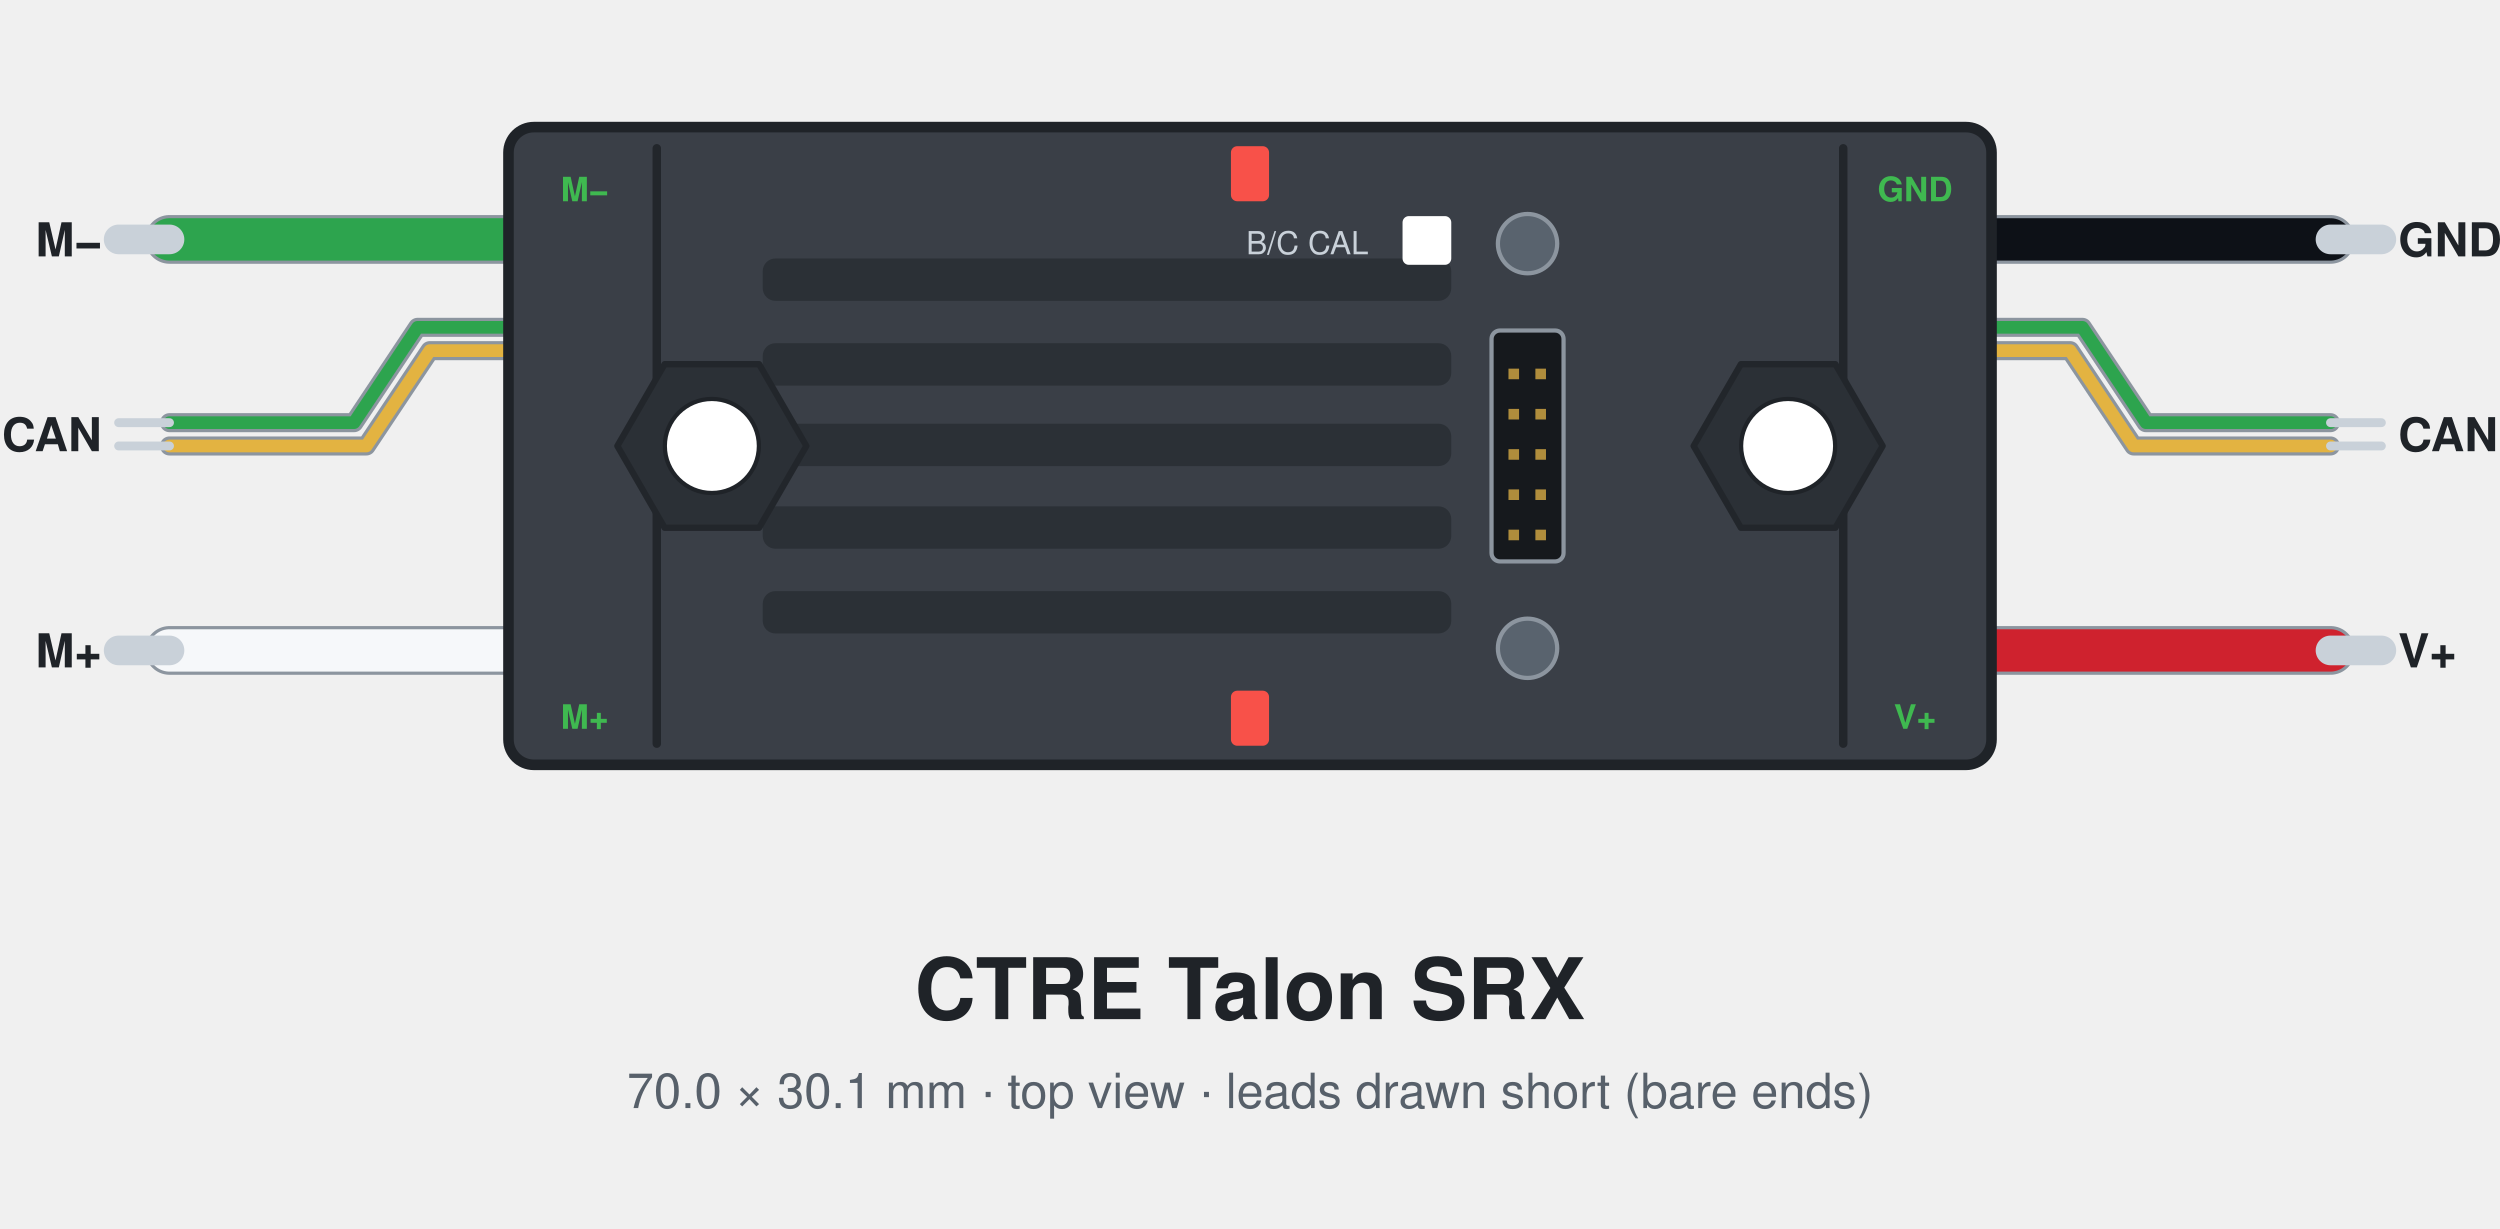
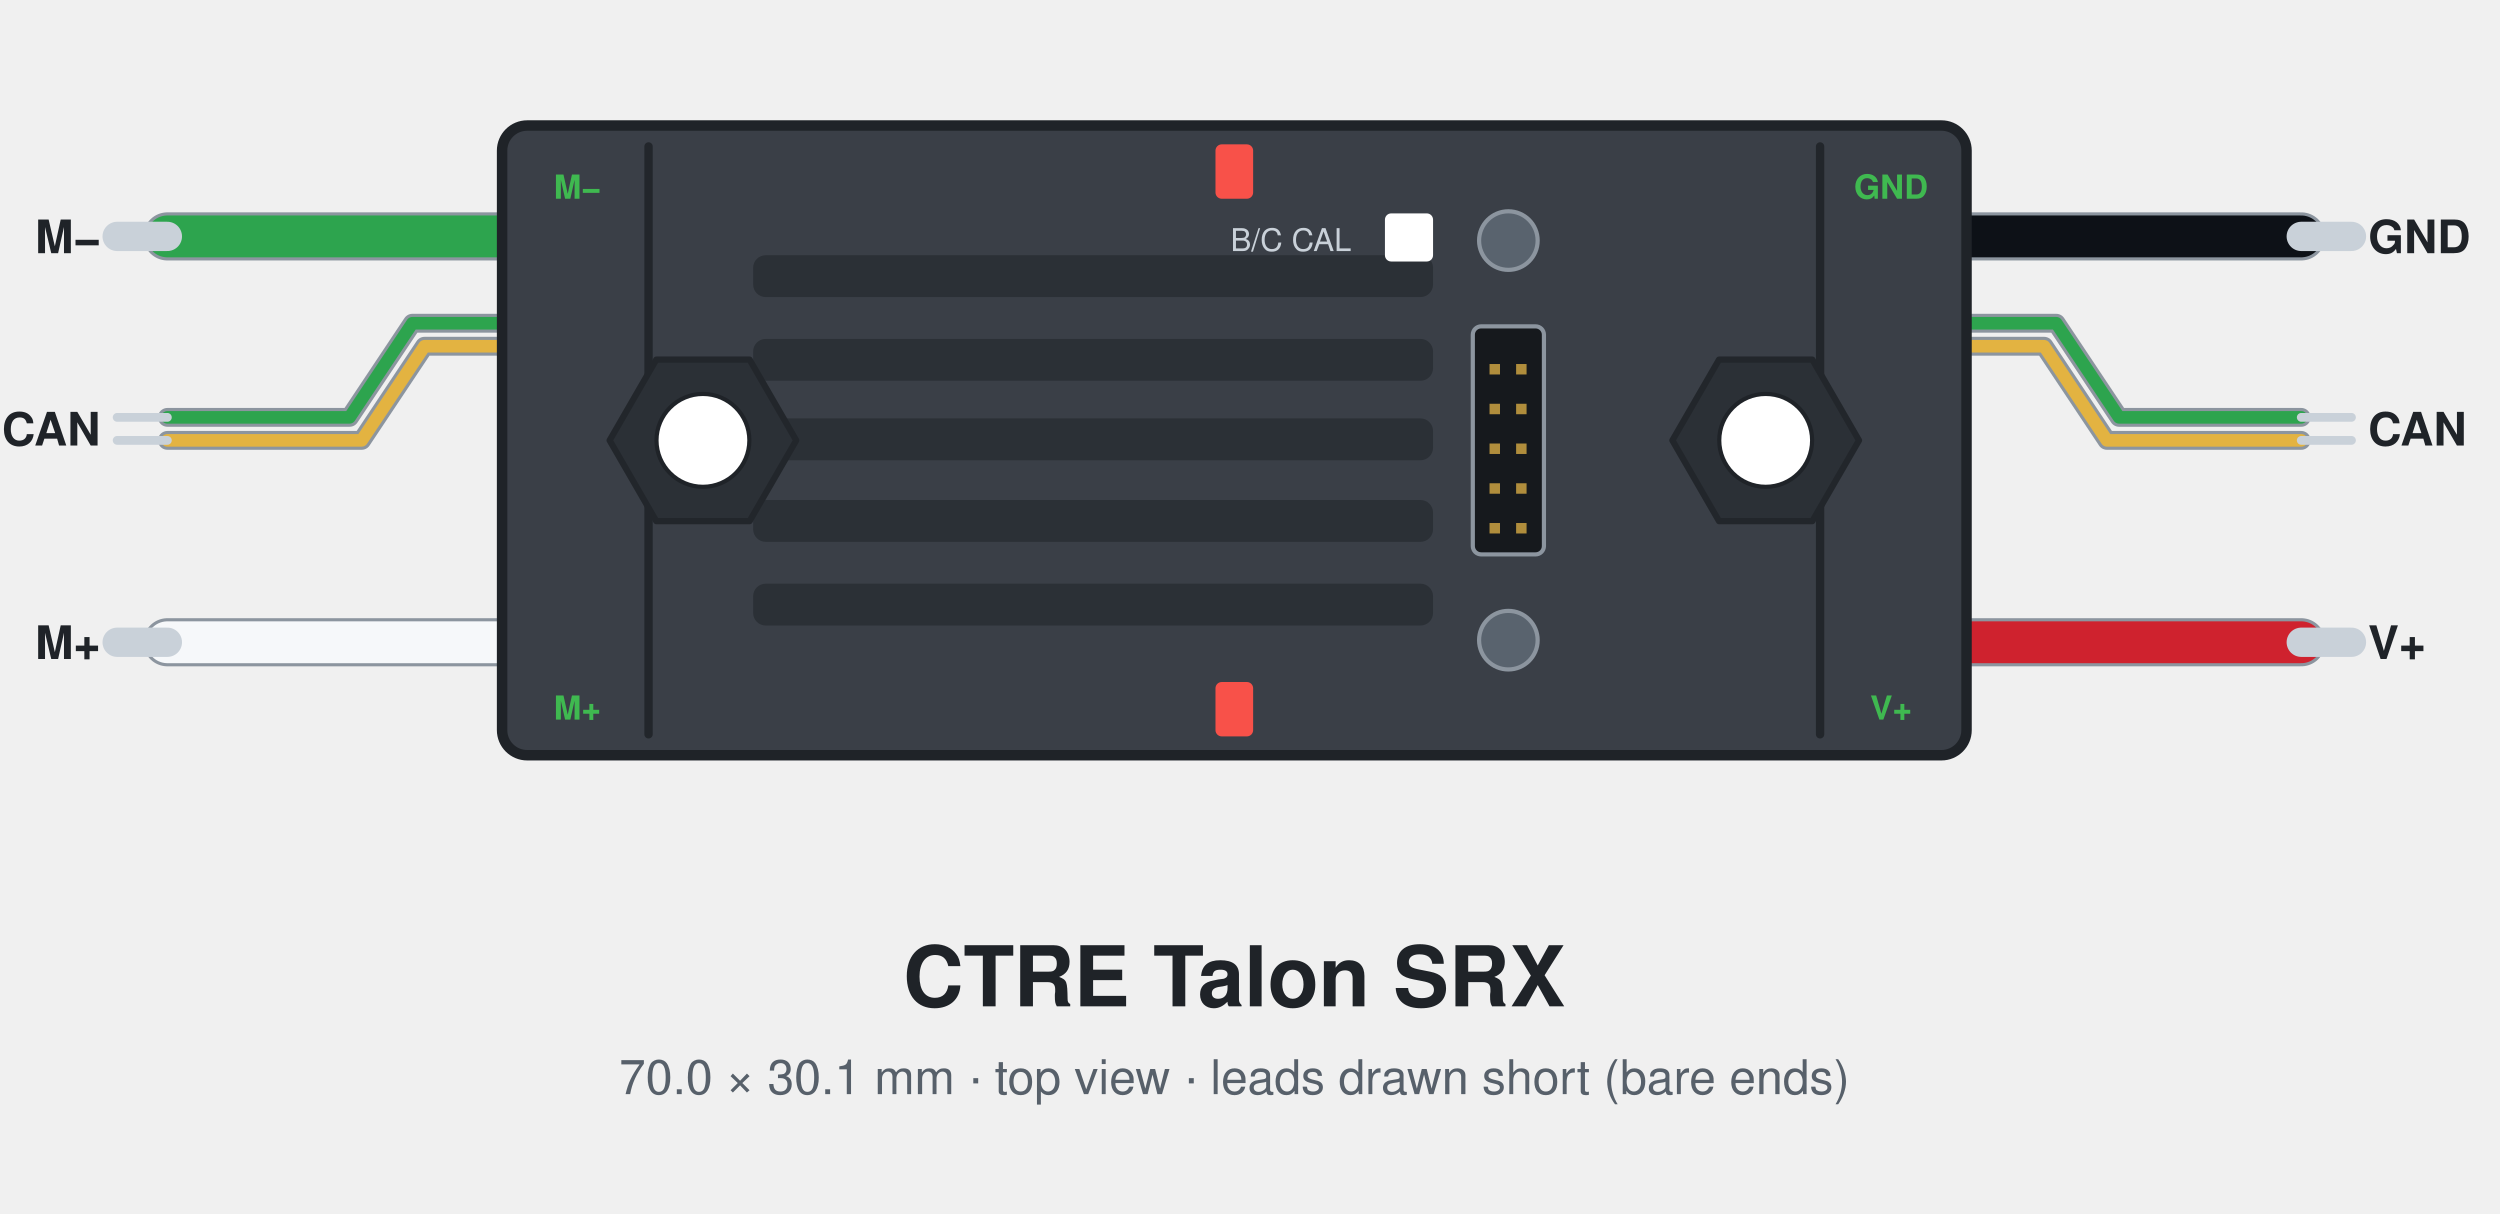
- <svg xmlns="http://www.w3.org/2000/svg" viewBox="-24 -6 118 58" width="118mm" height="58mm" font-family="Helvetica, Arial, sans-serif">
+ <svg xmlns="http://www.w3.org/2000/svg" viewBox="-24 -6 119.5 58" width="119.5mm" height="58mm" font-family="Helvetica, Arial, sans-serif">
  <path d="M 0 5.3 L -16 5.3" fill="none" stroke="#8c959f" stroke-width="2.3" stroke-linejoin="round" stroke-linecap="round" />
  <path d="M 0 5.3 L -16 5.3" fill="none" stroke="#2da44e" stroke-width="2" stroke-linejoin="round" stroke-linecap="round" />
  <path d="M 0 24.7 L -16 24.7" fill="none" stroke="#8c959f" stroke-width="2.3" stroke-linejoin="round" stroke-linecap="round" />
  <path d="M 0 24.7 L -16 24.7" fill="none" stroke="#f6f8fa" stroke-width="2" stroke-linejoin="round" stroke-linecap="round" />
  <path d="M 70 5.3 L 86 5.3" fill="none" stroke="#8c959f" stroke-width="2.3" stroke-linejoin="round" stroke-linecap="round" />
  <path d="M 70 5.3 L 86 5.3" fill="none" stroke="#0d1117" stroke-width="2" stroke-linejoin="round" stroke-linecap="round" />
  <path d="M 70 24.7 L 86 24.7" fill="none" stroke="#8c959f" stroke-width="2.3" stroke-linejoin="round" stroke-linecap="round" />
  <path d="M 70 24.7 L 86 24.7" fill="none" stroke="#cf222e" stroke-width="2" stroke-linejoin="round" stroke-linecap="round" />
  <path d="M 0 10.55 L -3.71 10.55 L -6.71 15.05 L -16 15.05" fill="none" stroke="#8c959f" stroke-width="0.9" stroke-linejoin="round" stroke-linecap="round" />
  <path d="M 0 10.55 L -3.71 10.55 L -6.71 15.05 L -16 15.05" fill="none" stroke="#e3b341" stroke-width="0.6" stroke-linejoin="round" stroke-linecap="round" />
  <path d="M 0 9.45 L -4.29 9.45 L -7.29 13.95 L -16 13.95" fill="none" stroke="#8c959f" stroke-width="0.9" stroke-linejoin="round" stroke-linecap="round" />
  <path d="M 0 9.45 L -4.29 9.45 L -7.29 13.95 L -16 13.95" fill="none" stroke="#2da44e" stroke-width="0.6" stroke-linejoin="round" stroke-linecap="round" />
  <path d="M 70 9.45 L 74.29 9.45 L 77.29 13.95 L 86 13.95" fill="none" stroke="#8c959f" stroke-width="0.9" stroke-linejoin="round" stroke-linecap="round" />
  <path d="M 70 9.45 L 74.29 9.45 L 77.29 13.95 L 86 13.95" fill="none" stroke="#2da44e" stroke-width="0.6" stroke-linejoin="round" stroke-linecap="round" />
  <path d="M 70 10.55 L 73.71 10.55 L 76.71 15.05 L 86 15.05" fill="none" stroke="#8c959f" stroke-width="0.9" stroke-linejoin="round" stroke-linecap="round" />
  <path d="M 70 10.55 L 73.71 10.55 L 76.71 15.05 L 86 15.05" fill="none" stroke="#e3b341" stroke-width="0.6" stroke-linejoin="round" stroke-linecap="round" />
  <path d="M -16 5.3 L -18.4 5.3" fill="none" stroke="#c9d1d9" stroke-width="1.4" stroke-linejoin="round" stroke-linecap="round" />
  <path d="M 86 5.3 L 88.4 5.3" fill="none" stroke="#c9d1d9" stroke-width="1.4" stroke-linejoin="round" stroke-linecap="round" />
  <path d="M -16 24.7 L -18.4 24.7" fill="none" stroke="#c9d1d9" stroke-width="1.4" stroke-linejoin="round" stroke-linecap="round" />
  <path d="M 86 24.7 L 88.4 24.7" fill="none" stroke="#c9d1d9" stroke-width="1.4" stroke-linejoin="round" stroke-linecap="round" />
  <path d="M -16 13.95 L -18.4 13.95" fill="none" stroke="#c9d1d9" stroke-width="0.42" stroke-linejoin="round" stroke-linecap="round" />
  <path d="M 86 13.95 L 88.4 13.95" fill="none" stroke="#c9d1d9" stroke-width="0.42" stroke-linejoin="round" stroke-linecap="round" />
  <path d="M -16 15.05 L -18.4 15.05" fill="none" stroke="#c9d1d9" stroke-width="0.42" stroke-linejoin="round" stroke-linecap="round" />
  <path d="M 86 15.05 L 88.4 15.05" fill="none" stroke="#c9d1d9" stroke-width="0.42" stroke-linejoin="round" stroke-linecap="round" />
  <rect x="0" y="0" width="70" height="30.1" rx="1.2" fill="#3a3f47" stroke="#1f2328" stroke-width="0.5" />
  <path d="M 7 1 L 7 29.1" fill="none" stroke="#22262b" stroke-width="0.4" stroke-linejoin="round" stroke-linecap="round" />
  <path d="M 63 1 L 63 29.1" fill="none" stroke="#22262b" stroke-width="0.4" stroke-linejoin="round" stroke-linecap="round" />
  <rect x="12" y="6.2" width="32.5" height="2" rx="0.6" fill="#2b3036" />
  <rect x="12" y="10.2" width="32.5" height="2" rx="0.6" fill="#2b3036" />
  <rect x="12" y="17.9" width="32.5" height="2" rx="0.6" fill="#2b3036" />
  <rect x="12" y="21.9" width="32.5" height="2" rx="0.6" fill="#2b3036" />
  <rect x="12" y="14" width="32.5" height="2" rx="0.6" fill="#2b3036" />
  <path d="M 5.14 15.05 L 7.37 11.19 L 11.83 11.19 L 14.06 15.05 L 11.83 18.91 L 7.37 18.91 Z" fill="#2b3036" stroke="#22262b" stroke-width="0.3" stroke-linejoin="round" stroke-linecap="round" />
  <circle cx="9.6" cy="15.05" r="2.22" fill="#ffffff" stroke="#1f2328" stroke-width="0.2" />
  <path d="M 55.94 15.05 L 58.17 11.19 L 62.63 11.19 L 64.86 15.05 L 62.63 18.91 L 58.17 18.91 Z" fill="#2b3036" stroke="#22262b" stroke-width="0.3" stroke-linejoin="round" stroke-linecap="round" />
  <circle cx="60.4" cy="15.05" r="2.22" fill="#ffffff" stroke="#1f2328" stroke-width="0.2" />
  <rect x="34.1" y="0.9" width="1.8" height="2.6" rx="0.3" fill="#f85149" />
  <rect x="34.1" y="26.6" width="1.8" height="2.6" rx="0.3" fill="#f85149" />
  <rect x="42.2" y="4.2" width="2.3" height="2.3" rx="0.3" fill="#ffffff" />
  <text x="40.6" y="6" font-size="1.5" fill="#c9d1d9" text-anchor="end">B/C CAL</text>
  <rect x="46.4" y="9.6" width="3.4" height="10.9" rx="0.4" fill="#16191d" stroke="#8c959f" stroke-width="0.2" />
  <rect x="47.2" y="11.4" width="0.5" height="0.5" rx="0" fill="#b08d3c" />
  <rect x="48.47" y="11.4" width="0.5" height="0.5" rx="0" fill="#b08d3c" />
  <rect x="47.2" y="13.3" width="0.5" height="0.5" rx="0" fill="#b08d3c" />
  <rect x="48.47" y="13.3" width="0.5" height="0.5" rx="0" fill="#b08d3c" />
  <rect x="47.2" y="15.2" width="0.5" height="0.5" rx="0" fill="#b08d3c" />
  <rect x="48.47" y="15.2" width="0.5" height="0.5" rx="0" fill="#b08d3c" />
  <rect x="47.2" y="17.1" width="0.5" height="0.5" rx="0" fill="#b08d3c" />
  <rect x="48.47" y="17.1" width="0.5" height="0.5" rx="0" fill="#b08d3c" />
  <rect x="47.2" y="19" width="0.5" height="0.5" rx="0" fill="#b08d3c" />
  <rect x="48.47" y="19" width="0.5" height="0.5" rx="0" fill="#b08d3c" />
  <circle cx="48.1" cy="5.5" r="1.4" fill="#59636e" stroke="#8c959f" stroke-width="0.2" />
  <circle cx="48.1" cy="24.6" r="1.4" fill="#59636e" stroke="#8c959f" stroke-width="0.2" />
  <text x="3.6" y="3.5" font-size="1.6" fill="#3fb950" text-anchor="middle" font-weight="bold">M−</text>
  <text x="3.6" y="28.4" font-size="1.6" fill="#3fb950" text-anchor="middle" font-weight="bold">M+</text>
  <text x="66.4" y="3.5" font-size="1.6" fill="#3fb950" text-anchor="middle" font-weight="bold">GND</text>
  <text x="66.4" y="28.4" font-size="1.6" fill="#3fb950" text-anchor="middle" font-weight="bold">V+</text>
  <g class="lead-labels">
    <text x="-19.2" y="6.1" font-size="2.2" fill="#1f2328" text-anchor="end" font-weight="bold">M−</text>
    <text x="-19.2" y="15.3" font-size="2.2" fill="#1f2328" text-anchor="end" font-weight="bold">CAN</text>
    <text x="-19.2" y="25.5" font-size="2.2" fill="#1f2328" text-anchor="end" font-weight="bold">M+</text>
    <text x="89.2" y="6.1" font-size="2.2" fill="#1f2328" text-anchor="start" font-weight="bold">GND</text>
    <text x="89.2" y="15.3" font-size="2.2" fill="#1f2328" text-anchor="start" font-weight="bold">CAN</text>
    <text x="89.2" y="25.5" font-size="2.2" fill="#1f2328" text-anchor="start" font-weight="bold">V+</text>
  </g>
  <g class="caption">
    <text x="35" y="42.1" font-size="4" fill="#1f2328" text-anchor="middle" font-weight="bold">CTRE Talon SRX</text>
    <text x="35" y="46.3" font-size="2.3" fill="#57606a" text-anchor="middle">70.0 × 30.1 mm · top view · leads drawn short (bare ends)</text>
  </g>
  <g id="anchors">
    <circle class="anchor" id="anchor-motor_neg" data-kind="power" cx="-16" cy="5.3" r="1" fill="none" />
    <circle class="anchor" id="anchor-motor_pos" data-kind="power" cx="-16" cy="24.7" r="1" fill="none" />
    <circle class="anchor" id="anchor-can_a" data-kind="can" cx="-16" cy="14.5" r="1" fill="none" />
    <circle class="anchor" id="anchor-vbat_neg" data-kind="power" cx="86" cy="5.3" r="1" fill="none" />
    <circle class="anchor" id="anchor-vbat_pos" data-kind="power" cx="86" cy="24.7" r="1" fill="none" />
    <circle class="anchor" id="anchor-can_b" data-kind="can" cx="86" cy="14.5" r="1" fill="none" />
    <circle class="anchor" id="anchor-data_port" data-kind="signal" cx="49.8" cy="15.05" r="1" fill="none" />
  </g>
</svg>
